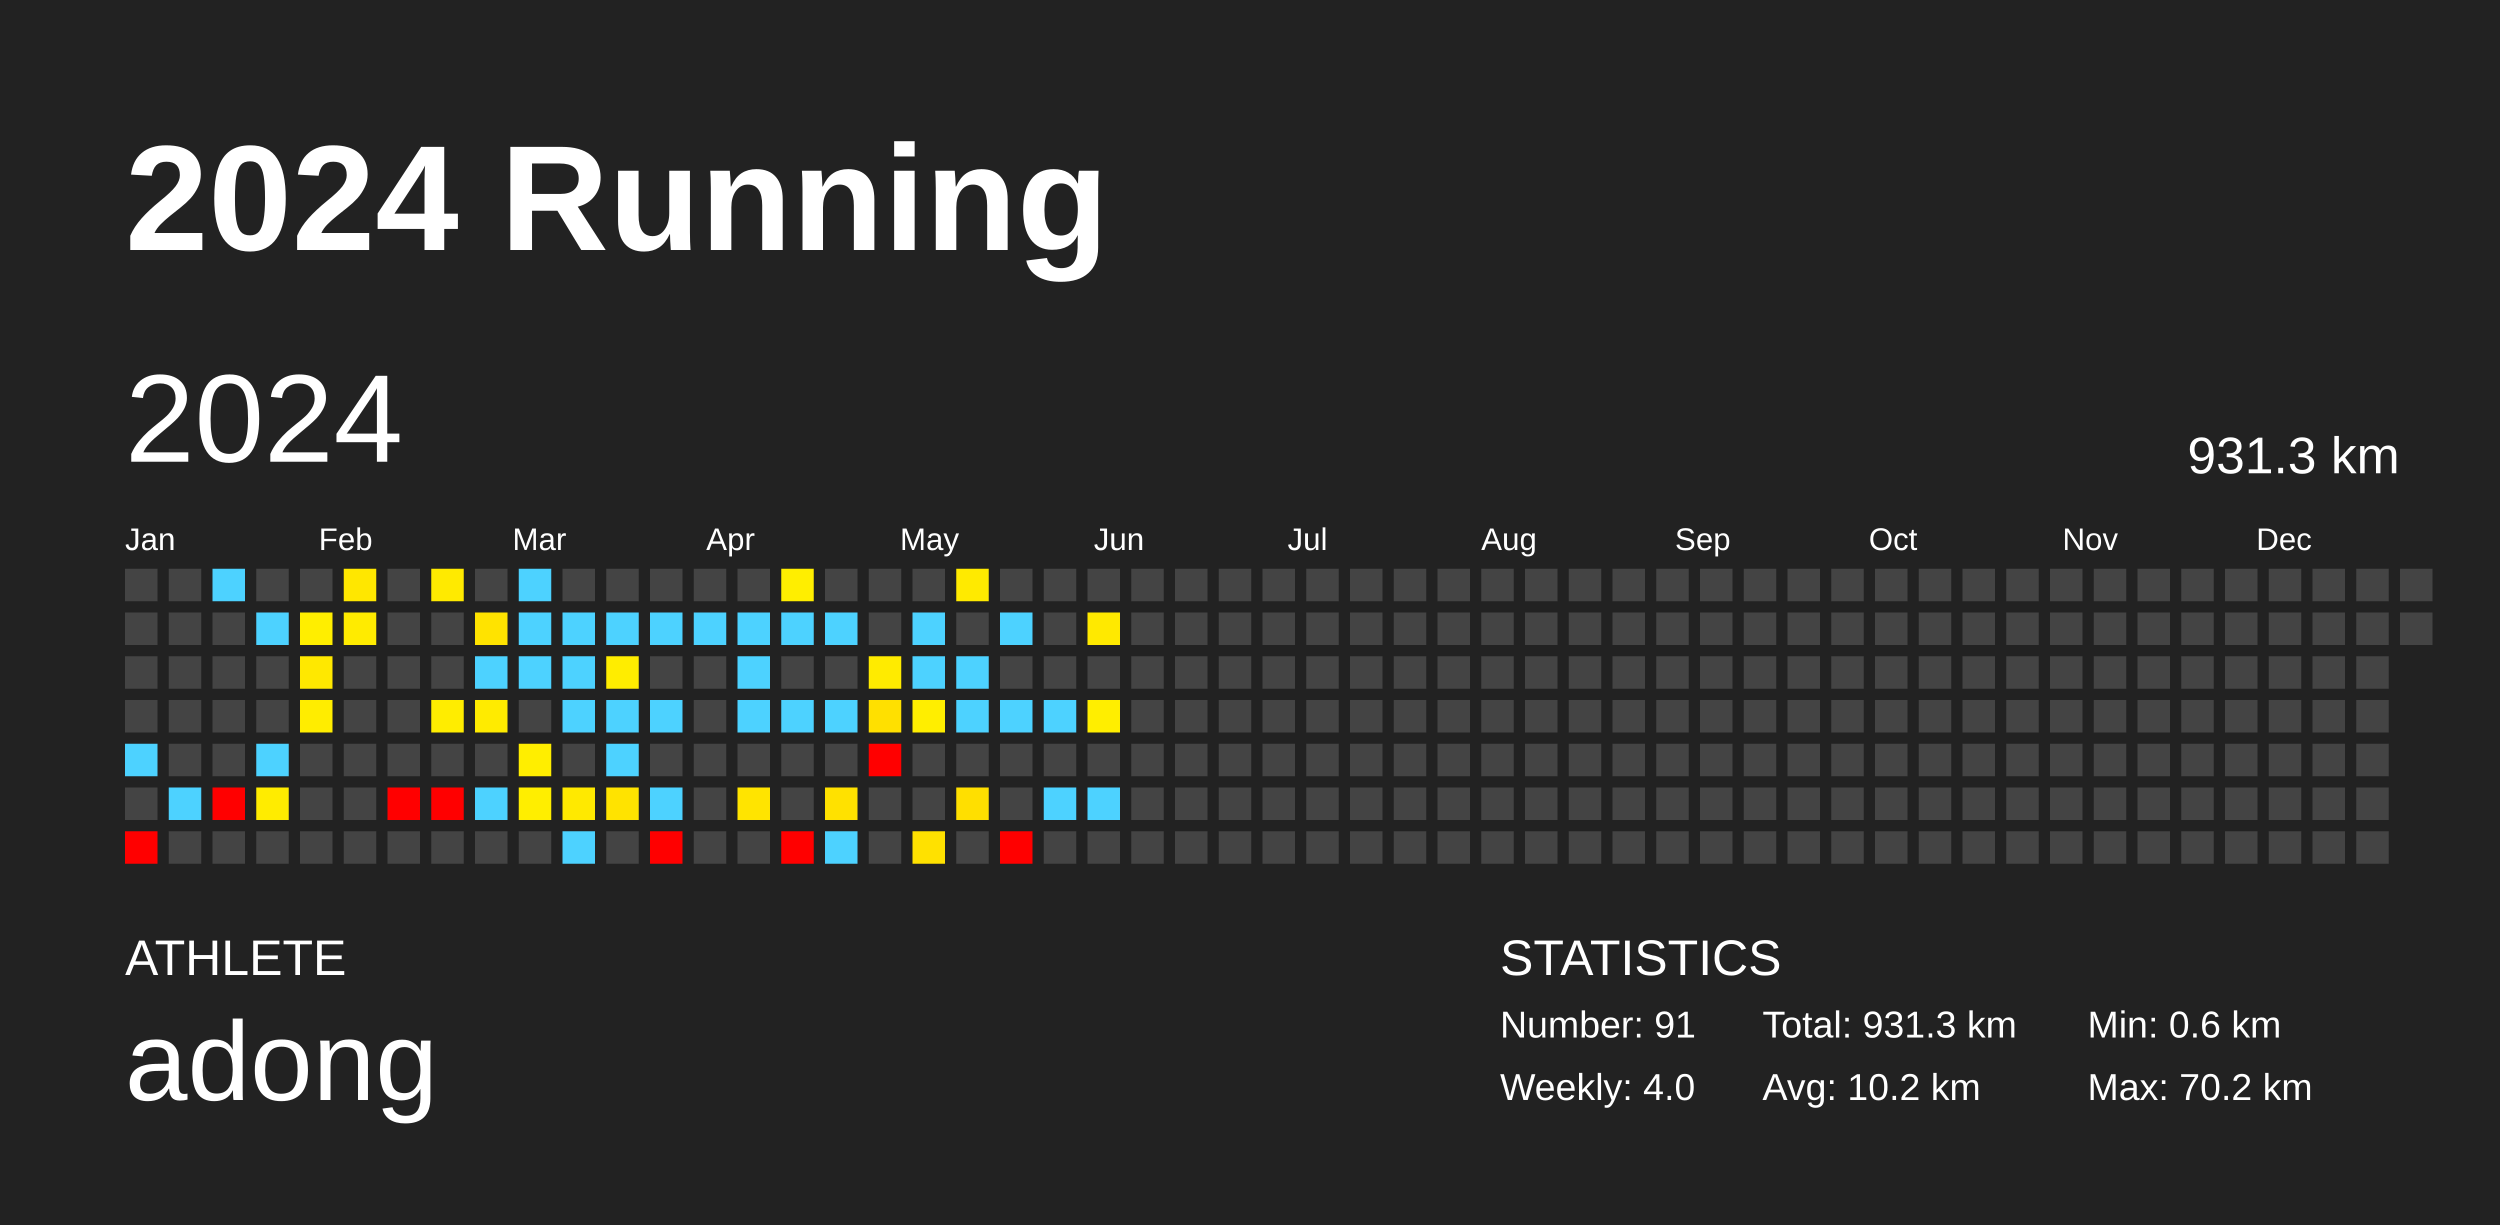
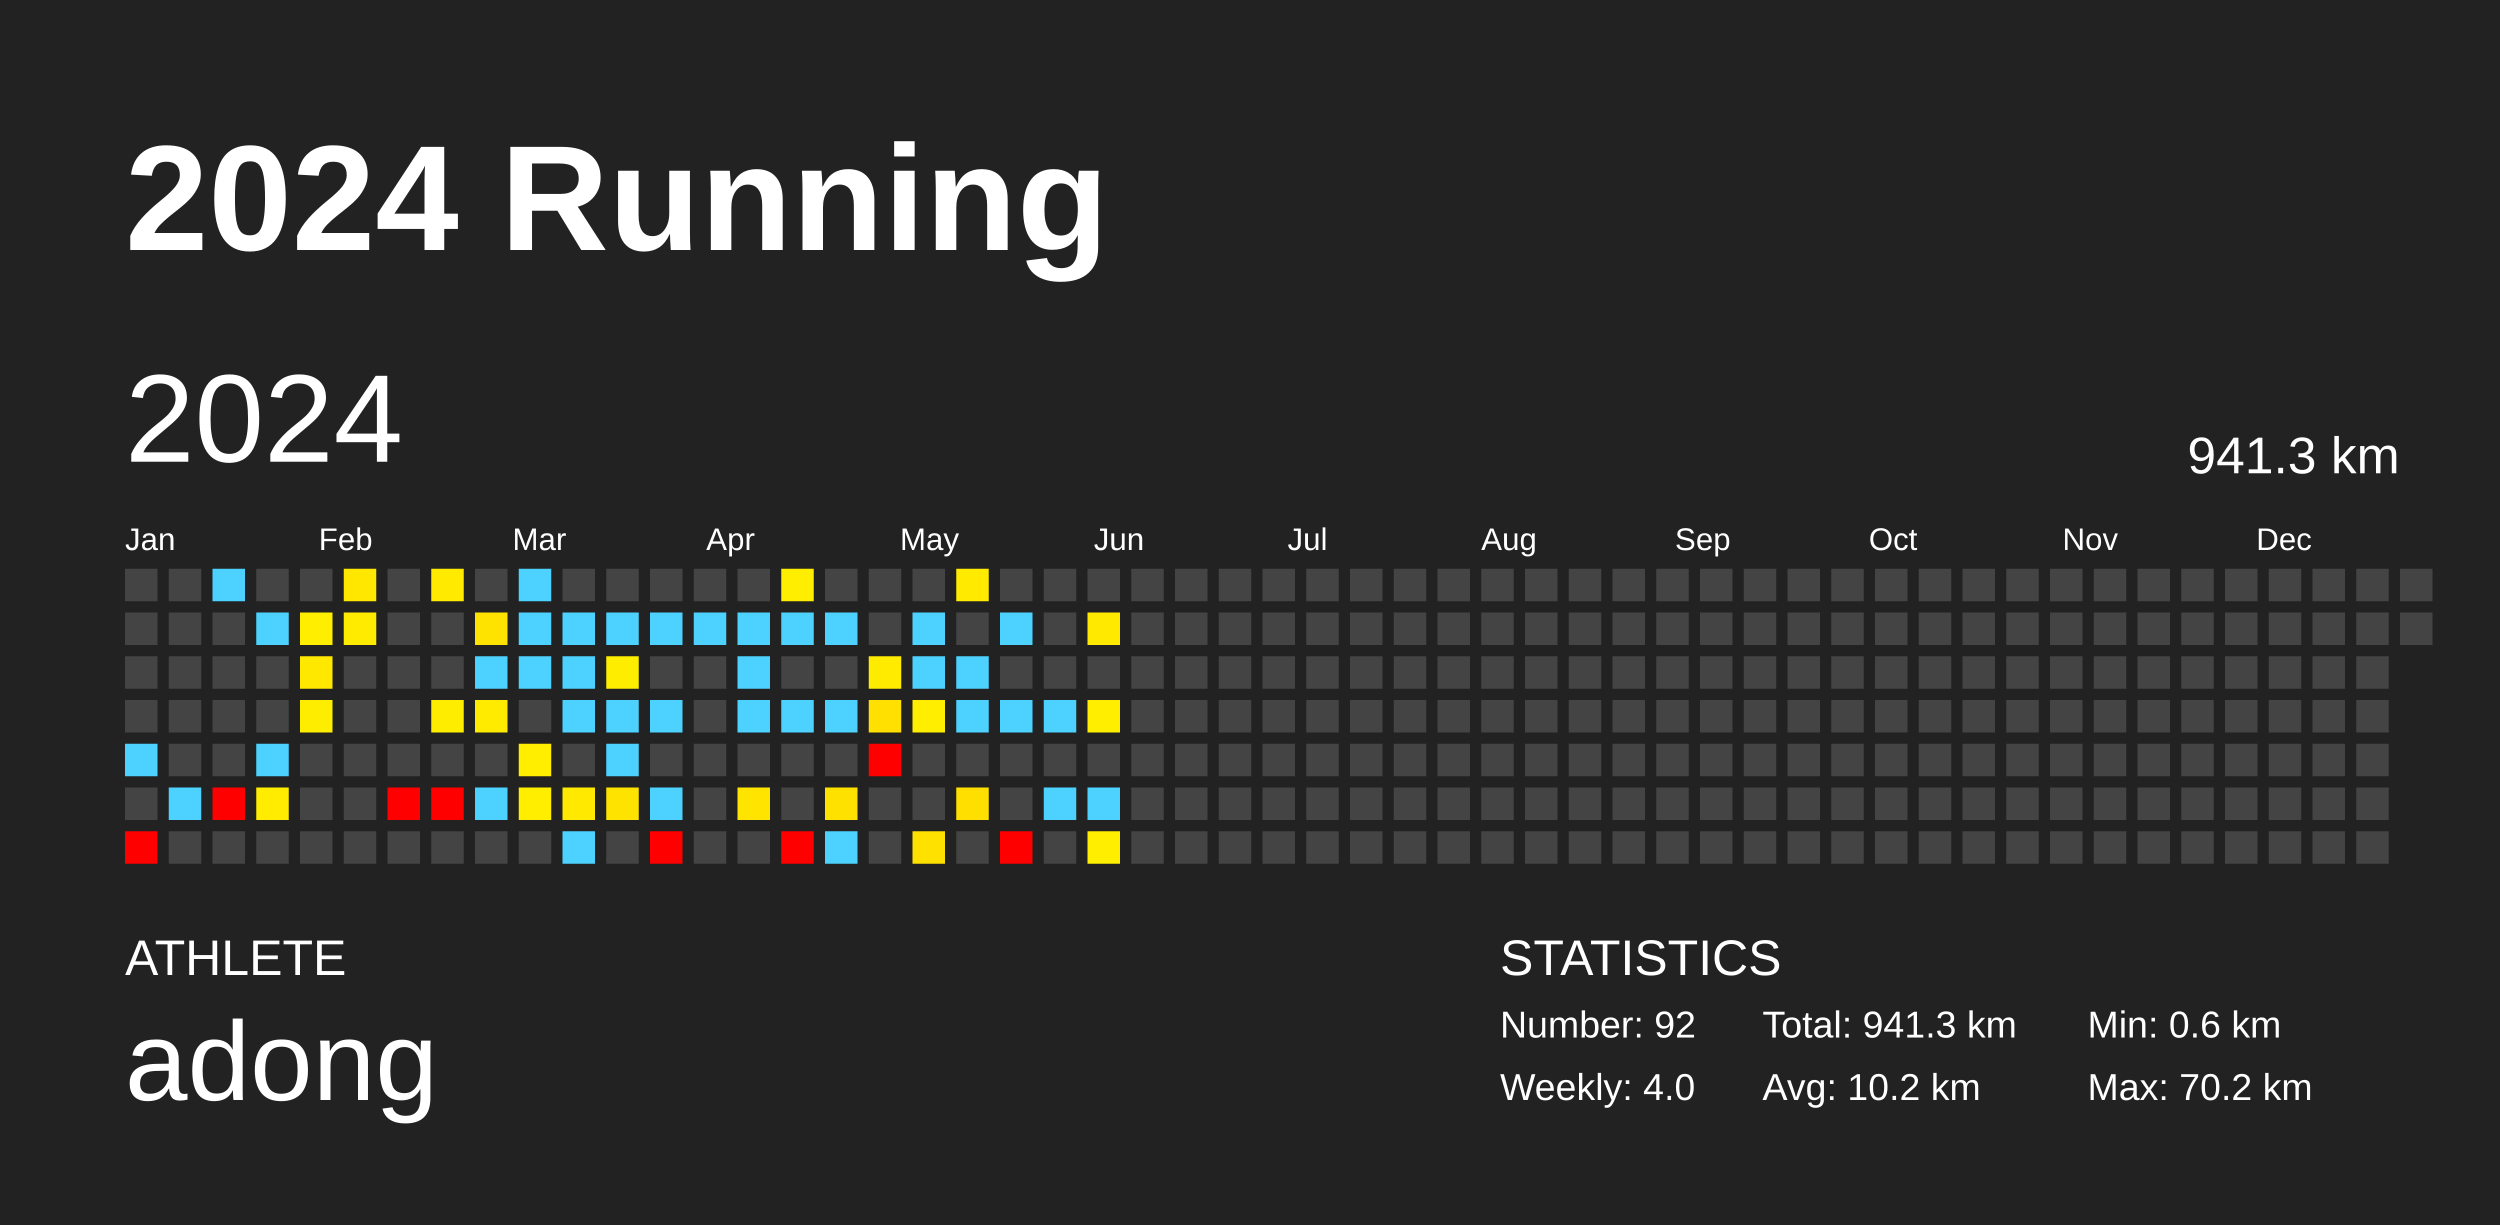
<svg xmlns="http://www.w3.org/2000/svg" baseProfile="full" height="98mm" version="1.1" viewBox="0,0,200,98" width="200mm">
  <defs />
  <rect fill="#222222" height="98" width="200" x="0" y="0" />
  <text fill="#FFFFFF" style="font-size:12px; font-family:Arial; font-weight:bold;" x="10" y="20">2024 Running</text>
  <text fill="#FFFFFF" style="font-size:4px; font-family:Arial" x="10" y="78">ATHLETE</text>
  <text fill="#FFFFFF" style="font-size:9px; font-family:Arial" x="10" y="88">adong</text>
  <text fill="#FFFFFF" style="font-size:4px; font-family:Arial" x="120" y="78">STATISTICS</text>
-   <text fill="#FFFFFF" style="font-size:3px; font-family:Arial" x="120" y="83">Number: 91</text>
+   <text fill="#FFFFFF" style="font-size:3px; font-family:Arial" x="120" y="83">Number: 92</text>
  <text fill="#FFFFFF" style="font-size:3px; font-family:Arial" x="120" y="88">Weekly: 4.0</text>
-   <text fill="#FFFFFF" style="font-size:3px; font-family:Arial" x="141" y="83">Total: 931.3 km</text>
+   <text fill="#FFFFFF" style="font-size:3px; font-family:Arial" x="141" y="83">Total: 941.3 km</text>
  <text fill="#FFFFFF" style="font-size:3px; font-family:Arial" x="141" y="88">Avg: 10.2 km</text>
  <text fill="#FFFFFF" style="font-size:3px; font-family:Arial" x="167" y="83">Min: 0.6 km</text>
  <text fill="#FFFFFF" style="font-size:3px; font-family:Arial" x="167" y="88">Max: 70.2 km</text>
  <text dominant-baseline="hanging" fill="#FFFFFF" style="font-size:10.0px; font-family:Arial;" x="10" y="30">2024</text>
-   <text dominant-baseline="hanging" fill="#FFFFFF" style="font-size:4.125px; font-family:Arial;" x="175" y="35">931.3 km</text>
+   <text dominant-baseline="hanging" fill="#FFFFFF" style="font-size:4.125px; font-family:Arial;" x="175" y="35">941.3 km</text>
  <text fill="#FFFFFF" style="font-size:2.5px; font-family:Arial" x="10.0" y="44">Jan</text>
  <text fill="#FFFFFF" style="font-size:2.5px; font-family:Arial" x="25.5" y="44">Feb</text>
  <text fill="#FFFFFF" style="font-size:2.5px; font-family:Arial" x="41.0" y="44">Mar</text>
  <text fill="#FFFFFF" style="font-size:2.5px; font-family:Arial" x="56.5" y="44">Apr</text>
  <text fill="#FFFFFF" style="font-size:2.5px; font-family:Arial" x="72.0" y="44">May</text>
  <text fill="#FFFFFF" style="font-size:2.5px; font-family:Arial" x="87.5" y="44">Jun</text>
  <text fill="#FFFFFF" style="font-size:2.5px; font-family:Arial" x="103.0" y="44">Jul</text>
  <text fill="#FFFFFF" style="font-size:2.5px; font-family:Arial" x="118.5" y="44">Aug</text>
  <text fill="#FFFFFF" style="font-size:2.5px; font-family:Arial" x="134.0" y="44">Sep</text>
  <text fill="#FFFFFF" style="font-size:2.5px; font-family:Arial" x="149.5" y="44">Oct</text>
  <text fill="#FFFFFF" style="font-size:2.5px; font-family:Arial" x="165.0" y="44">Nov</text>
  <text fill="#FFFFFF" style="font-size:2.5px; font-family:Arial" x="180.5" y="44">Dec</text>
  <rect fill="#444444" height="2.6" width="2.6" x="10.0" y="45.5" />
  <rect fill="#444444" height="2.6" width="2.6" x="10.0" y="49.0" />
  <rect fill="#444444" height="2.6" width="2.6" x="10.0" y="52.5" />
  <rect fill="#444444" height="2.6" width="2.6" x="10.0" y="56.0" />
  <rect fill="#4dd2ff" height="2.6" width="2.6" x="10.0" y="59.5" />
  <rect fill="#444444" height="2.6" width="2.6" x="10.0" y="63.0" />
  <rect fill="red" height="2.6" width="2.6" x="10.0" y="66.5" />
  <rect fill="#444444" height="2.6" width="2.6" x="13.5" y="45.5" />
  <rect fill="#444444" height="2.6" width="2.6" x="13.5" y="49.0" />
  <rect fill="#444444" height="2.6" width="2.6" x="13.5" y="52.5" />
  <rect fill="#444444" height="2.6" width="2.6" x="13.5" y="56.0" />
  <rect fill="#444444" height="2.6" width="2.6" x="13.5" y="59.5" />
  <rect fill="#4dd2ff" height="2.6" width="2.6" x="13.5" y="63.0" />
  <rect fill="#444444" height="2.6" width="2.6" x="13.5" y="66.5" />
  <rect fill="#4dd2ff" height="2.6" width="2.6" x="17.0" y="45.5" />
  <rect fill="#444444" height="2.6" width="2.6" x="17.0" y="49.0" />
  <rect fill="#444444" height="2.6" width="2.6" x="17.0" y="52.5" />
  <rect fill="#444444" height="2.6" width="2.6" x="17.0" y="56.0" />
  <rect fill="#444444" height="2.6" width="2.6" x="17.0" y="59.5" />
  <rect fill="red" height="2.6" width="2.6" x="17.0" y="63.0" />
  <rect fill="#444444" height="2.6" width="2.6" x="17.0" y="66.5" />
  <rect fill="#444444" height="2.6" width="2.6" x="20.5" y="45.5" />
  <rect fill="#4dd2ff" height="2.6" width="2.6" x="20.5" y="49.0" />
  <rect fill="#444444" height="2.6" width="2.6" x="20.5" y="52.5" />
  <rect fill="#444444" height="2.6" width="2.6" x="20.5" y="56.0" />
  <rect fill="#4dd2ff" height="2.6" width="2.6" x="20.5" y="59.5" />
  <rect fill="#ffec00" height="2.6" width="2.6" x="20.5" y="63.0" />
  <rect fill="#444444" height="2.6" width="2.6" x="20.5" y="66.5" />
  <rect fill="#444444" height="2.6" width="2.6" x="24.0" y="45.5" />
  <rect fill="#ffee00" height="2.6" width="2.6" x="24.0" y="49.0" />
  <rect fill="#ffe800" height="2.6" width="2.6" x="24.0" y="52.5" />
  <rect fill="#ffed00" height="2.6" width="2.6" x="24.0" y="56.0" />
  <rect fill="#444444" height="2.6" width="2.6" x="24.0" y="59.5" />
  <rect fill="#444444" height="2.6" width="2.6" x="24.0" y="63.0" />
  <rect fill="#444444" height="2.6" width="2.6" x="24.0" y="66.5" />
  <rect fill="#ffe700" height="2.6" width="2.6" x="27.5" y="45.5" />
  <rect fill="#ffeb00" height="2.6" width="2.6" x="27.5" y="49.0" />
  <rect fill="#444444" height="2.6" width="2.6" x="27.5" y="52.5" />
  <rect fill="#444444" height="2.6" width="2.6" x="27.5" y="56.0" />
  <rect fill="#444444" height="2.6" width="2.6" x="27.5" y="59.5" />
  <rect fill="#444444" height="2.6" width="2.6" x="27.5" y="63.0" />
  <rect fill="#444444" height="2.6" width="2.6" x="27.5" y="66.5" />
  <rect fill="#444444" height="2.6" width="2.6" x="31.0" y="45.5" />
  <rect fill="#444444" height="2.6" width="2.6" x="31.0" y="49.0" />
  <rect fill="#444444" height="2.6" width="2.6" x="31.0" y="52.5" />
  <rect fill="#444444" height="2.6" width="2.6" x="31.0" y="56.0" />
  <rect fill="#444444" height="2.6" width="2.6" x="31.0" y="59.5" />
  <rect fill="red" height="2.6" width="2.6" x="31.0" y="63.0" />
  <rect fill="#444444" height="2.6" width="2.6" x="31.0" y="66.5" />
  <rect fill="#ffea00" height="2.6" width="2.6" x="34.5" y="45.5" />
  <rect fill="#444444" height="2.6" width="2.6" x="34.5" y="49.0" />
  <rect fill="#444444" height="2.6" width="2.6" x="34.5" y="52.5" />
  <rect fill="#ffed00" height="2.6" width="2.6" x="34.5" y="56.0" />
  <rect fill="#444444" height="2.6" width="2.6" x="34.5" y="59.5" />
  <rect fill="red" height="2.6" width="2.6" x="34.5" y="63.0" />
  <rect fill="#444444" height="2.6" width="2.6" x="34.5" y="66.5" />
  <rect fill="#444444" height="2.6" width="2.6" x="38.0" y="45.5" />
  <rect fill="#ffe300" height="2.6" width="2.6" x="38.0" y="49.0" />
  <rect fill="#4dd2ff" height="2.6" width="2.6" x="38.0" y="52.5" />
  <rect fill="#ffeb00" height="2.6" width="2.6" x="38.0" y="56.0" />
  <rect fill="#444444" height="2.6" width="2.6" x="38.0" y="59.5" />
  <rect fill="#4dd2ff" height="2.6" width="2.6" x="38.0" y="63.0" />
  <rect fill="#444444" height="2.6" width="2.6" x="38.0" y="66.5" />
  <rect fill="#4dd2ff" height="2.6" width="2.6" x="41.5" y="45.5" />
  <rect fill="#4dd2ff" height="2.6" width="2.6" x="41.5" y="49.0" />
  <rect fill="#4dd2ff" height="2.6" width="2.6" x="41.5" y="52.5" />
  <rect fill="#444444" height="2.6" width="2.6" x="41.5" y="56.0" />
  <rect fill="#ffee00" height="2.6" width="2.6" x="41.5" y="59.5" />
  <rect fill="#ffee00" height="2.6" width="2.6" x="41.5" y="63.0" />
  <rect fill="#444444" height="2.6" width="2.6" x="41.5" y="66.5" />
  <rect fill="#444444" height="2.6" width="2.6" x="45.0" y="45.5" />
  <rect fill="#4dd2ff" height="2.6" width="2.6" x="45.0" y="49.0" />
  <rect fill="#4dd2ff" height="2.6" width="2.6" x="45.0" y="52.5" />
  <rect fill="#4dd2ff" height="2.6" width="2.6" x="45.0" y="56.0" />
  <rect fill="#444444" height="2.6" width="2.6" x="45.0" y="59.5" />
  <rect fill="#ffe900" height="2.6" width="2.6" x="45.0" y="63.0" />
  <rect fill="#4dd2ff" height="2.6" width="2.6" x="45.0" y="66.5" />
  <rect fill="#444444" height="2.6" width="2.6" x="48.5" y="45.5" />
  <rect fill="#4dd2ff" height="2.6" width="2.6" x="48.5" y="49.0" />
  <rect fill="#ffed00" height="2.6" width="2.6" x="48.5" y="52.5" />
  <rect fill="#4dd2ff" height="2.6" width="2.6" x="48.5" y="56.0" />
  <rect fill="#4dd2ff" height="2.6" width="2.6" x="48.5" y="59.5" />
  <rect fill="#ffe300" height="2.6" width="2.6" x="48.5" y="63.0" />
  <rect fill="#444444" height="2.6" width="2.6" x="48.5" y="66.5" />
  <rect fill="#444444" height="2.6" width="2.6" x="52.0" y="45.5" />
  <rect fill="#4dd2ff" height="2.6" width="2.6" x="52.0" y="49.0" />
  <rect fill="#444444" height="2.6" width="2.6" x="52.0" y="52.5" />
  <rect fill="#4dd2ff" height="2.6" width="2.6" x="52.0" y="56.0" />
  <rect fill="#444444" height="2.6" width="2.6" x="52.0" y="59.5" />
  <rect fill="#4dd2ff" height="2.6" width="2.6" x="52.0" y="63.0" />
  <rect fill="red" height="2.6" width="2.6" x="52.0" y="66.5" />
  <rect fill="#444444" height="2.6" width="2.6" x="55.5" y="45.5" />
  <rect fill="#4dd2ff" height="2.6" width="2.6" x="55.5" y="49.0" />
  <rect fill="#444444" height="2.6" width="2.6" x="55.5" y="52.5" />
  <rect fill="#444444" height="2.6" width="2.6" x="55.5" y="56.0" />
  <rect fill="#444444" height="2.6" width="2.6" x="55.5" y="59.5" />
  <rect fill="#444444" height="2.6" width="2.6" x="55.5" y="63.0" />
  <rect fill="#444444" height="2.6" width="2.6" x="55.5" y="66.5" />
  <rect fill="#444444" height="2.6" width="2.6" x="59.0" y="45.5" />
  <rect fill="#4dd2ff" height="2.6" width="2.6" x="59.0" y="49.0" />
  <rect fill="#4dd2ff" height="2.6" width="2.6" x="59.0" y="52.5" />
  <rect fill="#4dd2ff" height="2.6" width="2.6" x="59.0" y="56.0" />
  <rect fill="#444444" height="2.6" width="2.6" x="59.0" y="59.5" />
  <rect fill="#ffe400" height="2.6" width="2.6" x="59.0" y="63.0" />
  <rect fill="#444444" height="2.6" width="2.6" x="59.0" y="66.5" />
  <rect fill="#ffee00" height="2.6" width="2.6" x="62.5" y="45.5" />
  <rect fill="#4dd2ff" height="2.6" width="2.6" x="62.5" y="49.0" />
  <rect fill="#444444" height="2.6" width="2.6" x="62.5" y="52.5" />
  <rect fill="#4dd2ff" height="2.6" width="2.6" x="62.5" y="56.0" />
  <rect fill="#444444" height="2.6" width="2.6" x="62.5" y="59.5" />
  <rect fill="#444444" height="2.6" width="2.6" x="62.5" y="63.0" />
  <rect fill="red" height="2.6" width="2.6" x="62.5" y="66.5" />
  <rect fill="#444444" height="2.6" width="2.6" x="66.0" y="45.5" />
  <rect fill="#4dd2ff" height="2.6" width="2.6" x="66.0" y="49.0" />
  <rect fill="#444444" height="2.6" width="2.6" x="66.0" y="52.5" />
  <rect fill="#4dd2ff" height="2.6" width="2.6" x="66.0" y="56.0" />
  <rect fill="#444444" height="2.6" width="2.6" x="66.0" y="59.5" />
  <rect fill="#ffe100" height="2.6" width="2.6" x="66.0" y="63.0" />
  <rect fill="#4dd2ff" height="2.6" width="2.6" x="66.0" y="66.5" />
  <rect fill="#444444" height="2.6" width="2.6" x="69.5" y="45.5" />
  <rect fill="#444444" height="2.6" width="2.6" x="69.5" y="49.0" />
  <rect fill="#ffeb00" height="2.6" width="2.6" x="69.5" y="52.5" />
  <rect fill="#ffe000" height="2.6" width="2.6" x="69.5" y="56.0" />
  <rect fill="red" height="2.6" width="2.6" x="69.5" y="59.5" />
  <rect fill="#444444" height="2.6" width="2.6" x="69.5" y="63.0" />
  <rect fill="#444444" height="2.6" width="2.6" x="69.5" y="66.5" />
  <rect fill="#444444" height="2.6" width="2.6" x="73.0" y="45.5" />
  <rect fill="#4dd2ff" height="2.6" width="2.6" x="73.0" y="49.0" />
  <rect fill="#4dd2ff" height="2.6" width="2.6" x="73.0" y="52.5" />
  <rect fill="#ffee00" height="2.6" width="2.6" x="73.0" y="56.0" />
  <rect fill="#444444" height="2.6" width="2.6" x="73.0" y="59.5" />
  <rect fill="#444444" height="2.6" width="2.6" x="73.0" y="63.0" />
  <rect fill="#ffe100" height="2.6" width="2.6" x="73.0" y="66.5" />
  <rect fill="#ffea00" height="2.6" width="2.6" x="76.5" y="45.5" />
  <rect fill="#444444" height="2.6" width="2.6" x="76.5" y="49.0" />
  <rect fill="#4dd2ff" height="2.6" width="2.6" x="76.5" y="52.5" />
  <rect fill="#4dd2ff" height="2.6" width="2.6" x="76.5" y="56.0" />
  <rect fill="#444444" height="2.6" width="2.6" x="76.5" y="59.5" />
  <rect fill="#ffdf00" height="2.6" width="2.6" x="76.5" y="63.0" />
  <rect fill="#444444" height="2.6" width="2.6" x="76.5" y="66.5" />
  <rect fill="#444444" height="2.6" width="2.6" x="80.0" y="45.5" />
  <rect fill="#4dd2ff" height="2.6" width="2.6" x="80.0" y="49.0" />
  <rect fill="#444444" height="2.6" width="2.6" x="80.0" y="52.5" />
  <rect fill="#4dd2ff" height="2.6" width="2.6" x="80.0" y="56.0" />
  <rect fill="#444444" height="2.6" width="2.6" x="80.0" y="59.5" />
  <rect fill="#444444" height="2.6" width="2.6" x="80.0" y="63.0" />
  <rect fill="red" height="2.6" width="2.6" x="80.0" y="66.5" />
  <rect fill="#444444" height="2.6" width="2.6" x="83.5" y="45.5" />
  <rect fill="#444444" height="2.6" width="2.6" x="83.5" y="49.0" />
  <rect fill="#444444" height="2.6" width="2.6" x="83.5" y="52.5" />
  <rect fill="#4dd2ff" height="2.6" width="2.6" x="83.5" y="56.0" />
  <rect fill="#444444" height="2.6" width="2.6" x="83.5" y="59.5" />
  <rect fill="#4dd2ff" height="2.6" width="2.6" x="83.5" y="63.0" />
  <rect fill="#444444" height="2.6" width="2.6" x="83.5" y="66.5" />
  <rect fill="#444444" height="2.6" width="2.6" x="87.0" y="45.5" />
  <rect fill="#ffe900" height="2.6" width="2.6" x="87.0" y="49.0" />
  <rect fill="#444444" height="2.6" width="2.6" x="87.0" y="52.5" />
  <rect fill="#ffee00" height="2.6" width="2.6" x="87.0" y="56.0" />
  <rect fill="#444444" height="2.6" width="2.6" x="87.0" y="59.5" />
  <rect fill="#4dd2ff" height="2.6" width="2.6" x="87.0" y="63.0" />
-   <rect fill="#444444" height="2.6" width="2.6" x="87.0" y="66.5" />
+   <rect fill="#ffee00" height="2.6" width="2.6" x="87.0" y="66.5" />
  <rect fill="#444444" height="2.6" width="2.6" x="90.5" y="45.5" />
  <rect fill="#444444" height="2.6" width="2.6" x="90.5" y="49.0" />
  <rect fill="#444444" height="2.6" width="2.6" x="90.5" y="52.5" />
  <rect fill="#444444" height="2.6" width="2.6" x="90.5" y="56.0" />
  <rect fill="#444444" height="2.6" width="2.6" x="90.5" y="59.5" />
  <rect fill="#444444" height="2.6" width="2.6" x="90.5" y="63.0" />
  <rect fill="#444444" height="2.6" width="2.6" x="90.5" y="66.5" />
  <rect fill="#444444" height="2.6" width="2.6" x="94.0" y="45.5" />
  <rect fill="#444444" height="2.6" width="2.6" x="94.0" y="49.0" />
  <rect fill="#444444" height="2.6" width="2.6" x="94.0" y="52.5" />
  <rect fill="#444444" height="2.6" width="2.6" x="94.0" y="56.0" />
  <rect fill="#444444" height="2.6" width="2.6" x="94.0" y="59.5" />
  <rect fill="#444444" height="2.6" width="2.6" x="94.0" y="63.0" />
  <rect fill="#444444" height="2.6" width="2.6" x="94.0" y="66.5" />
  <rect fill="#444444" height="2.6" width="2.6" x="97.5" y="45.5" />
  <rect fill="#444444" height="2.6" width="2.6" x="97.5" y="49.0" />
  <rect fill="#444444" height="2.6" width="2.6" x="97.5" y="52.5" />
  <rect fill="#444444" height="2.6" width="2.6" x="97.5" y="56.0" />
  <rect fill="#444444" height="2.6" width="2.6" x="97.5" y="59.5" />
  <rect fill="#444444" height="2.6" width="2.6" x="97.5" y="63.0" />
  <rect fill="#444444" height="2.6" width="2.6" x="97.5" y="66.5" />
  <rect fill="#444444" height="2.6" width="2.6" x="101.0" y="45.5" />
  <rect fill="#444444" height="2.6" width="2.6" x="101.0" y="49.0" />
  <rect fill="#444444" height="2.6" width="2.6" x="101.0" y="52.5" />
  <rect fill="#444444" height="2.6" width="2.6" x="101.0" y="56.0" />
  <rect fill="#444444" height="2.6" width="2.6" x="101.0" y="59.5" />
  <rect fill="#444444" height="2.6" width="2.6" x="101.0" y="63.0" />
  <rect fill="#444444" height="2.6" width="2.6" x="101.0" y="66.5" />
  <rect fill="#444444" height="2.6" width="2.6" x="104.5" y="45.5" />
  <rect fill="#444444" height="2.6" width="2.6" x="104.5" y="49.0" />
  <rect fill="#444444" height="2.6" width="2.6" x="104.5" y="52.5" />
  <rect fill="#444444" height="2.6" width="2.6" x="104.5" y="56.0" />
  <rect fill="#444444" height="2.6" width="2.6" x="104.5" y="59.5" />
  <rect fill="#444444" height="2.6" width="2.6" x="104.5" y="63.0" />
  <rect fill="#444444" height="2.6" width="2.6" x="104.5" y="66.5" />
  <rect fill="#444444" height="2.6" width="2.6" x="108.0" y="45.5" />
  <rect fill="#444444" height="2.6" width="2.6" x="108.0" y="49.0" />
  <rect fill="#444444" height="2.6" width="2.6" x="108.0" y="52.5" />
  <rect fill="#444444" height="2.6" width="2.6" x="108.0" y="56.0" />
  <rect fill="#444444" height="2.6" width="2.6" x="108.0" y="59.5" />
  <rect fill="#444444" height="2.6" width="2.6" x="108.0" y="63.0" />
  <rect fill="#444444" height="2.6" width="2.6" x="108.0" y="66.5" />
  <rect fill="#444444" height="2.6" width="2.6" x="111.5" y="45.5" />
  <rect fill="#444444" height="2.6" width="2.6" x="111.5" y="49.0" />
  <rect fill="#444444" height="2.6" width="2.6" x="111.5" y="52.5" />
  <rect fill="#444444" height="2.6" width="2.6" x="111.5" y="56.0" />
  <rect fill="#444444" height="2.6" width="2.6" x="111.5" y="59.5" />
  <rect fill="#444444" height="2.6" width="2.6" x="111.5" y="63.0" />
  <rect fill="#444444" height="2.6" width="2.6" x="111.5" y="66.5" />
  <rect fill="#444444" height="2.6" width="2.6" x="115.0" y="45.5" />
  <rect fill="#444444" height="2.6" width="2.6" x="115.0" y="49.0" />
  <rect fill="#444444" height="2.6" width="2.6" x="115.0" y="52.5" />
  <rect fill="#444444" height="2.6" width="2.6" x="115.0" y="56.0" />
  <rect fill="#444444" height="2.6" width="2.6" x="115.0" y="59.5" />
  <rect fill="#444444" height="2.6" width="2.6" x="115.0" y="63.0" />
  <rect fill="#444444" height="2.6" width="2.6" x="115.0" y="66.5" />
  <rect fill="#444444" height="2.6" width="2.6" x="118.5" y="45.5" />
  <rect fill="#444444" height="2.6" width="2.6" x="118.5" y="49.0" />
  <rect fill="#444444" height="2.6" width="2.6" x="118.5" y="52.5" />
  <rect fill="#444444" height="2.6" width="2.6" x="118.5" y="56.0" />
  <rect fill="#444444" height="2.6" width="2.6" x="118.5" y="59.5" />
  <rect fill="#444444" height="2.6" width="2.6" x="118.5" y="63.0" />
  <rect fill="#444444" height="2.6" width="2.6" x="118.5" y="66.5" />
  <rect fill="#444444" height="2.6" width="2.6" x="122.0" y="45.5" />
  <rect fill="#444444" height="2.6" width="2.6" x="122.0" y="49.0" />
  <rect fill="#444444" height="2.6" width="2.6" x="122.0" y="52.5" />
  <rect fill="#444444" height="2.6" width="2.6" x="122.0" y="56.0" />
  <rect fill="#444444" height="2.6" width="2.6" x="122.0" y="59.5" />
  <rect fill="#444444" height="2.6" width="2.6" x="122.0" y="63.0" />
  <rect fill="#444444" height="2.6" width="2.6" x="122.0" y="66.5" />
  <rect fill="#444444" height="2.6" width="2.6" x="125.5" y="45.5" />
  <rect fill="#444444" height="2.6" width="2.6" x="125.5" y="49.0" />
  <rect fill="#444444" height="2.6" width="2.6" x="125.5" y="52.5" />
  <rect fill="#444444" height="2.6" width="2.6" x="125.5" y="56.0" />
  <rect fill="#444444" height="2.6" width="2.6" x="125.5" y="59.5" />
  <rect fill="#444444" height="2.6" width="2.6" x="125.5" y="63.0" />
  <rect fill="#444444" height="2.6" width="2.6" x="125.5" y="66.5" />
  <rect fill="#444444" height="2.6" width="2.6" x="129.0" y="45.5" />
  <rect fill="#444444" height="2.6" width="2.6" x="129.0" y="49.0" />
  <rect fill="#444444" height="2.6" width="2.6" x="129.0" y="52.5" />
  <rect fill="#444444" height="2.6" width="2.6" x="129.0" y="56.0" />
  <rect fill="#444444" height="2.6" width="2.6" x="129.0" y="59.5" />
  <rect fill="#444444" height="2.6" width="2.6" x="129.0" y="63.0" />
  <rect fill="#444444" height="2.6" width="2.6" x="129.0" y="66.5" />
  <rect fill="#444444" height="2.6" width="2.6" x="132.5" y="45.5" />
  <rect fill="#444444" height="2.6" width="2.6" x="132.5" y="49.0" />
  <rect fill="#444444" height="2.6" width="2.6" x="132.5" y="52.5" />
  <rect fill="#444444" height="2.6" width="2.6" x="132.5" y="56.0" />
  <rect fill="#444444" height="2.6" width="2.6" x="132.5" y="59.5" />
  <rect fill="#444444" height="2.6" width="2.6" x="132.5" y="63.0" />
  <rect fill="#444444" height="2.6" width="2.6" x="132.5" y="66.5" />
  <rect fill="#444444" height="2.6" width="2.6" x="136.0" y="45.5" />
  <rect fill="#444444" height="2.6" width="2.6" x="136.0" y="49.0" />
  <rect fill="#444444" height="2.6" width="2.6" x="136.0" y="52.5" />
  <rect fill="#444444" height="2.6" width="2.6" x="136.0" y="56.0" />
  <rect fill="#444444" height="2.6" width="2.6" x="136.0" y="59.5" />
  <rect fill="#444444" height="2.6" width="2.6" x="136.0" y="63.0" />
  <rect fill="#444444" height="2.6" width="2.6" x="136.0" y="66.5" />
  <rect fill="#444444" height="2.6" width="2.6" x="139.5" y="45.5" />
  <rect fill="#444444" height="2.6" width="2.6" x="139.5" y="49.0" />
  <rect fill="#444444" height="2.6" width="2.6" x="139.5" y="52.5" />
  <rect fill="#444444" height="2.6" width="2.6" x="139.5" y="56.0" />
  <rect fill="#444444" height="2.6" width="2.6" x="139.5" y="59.5" />
  <rect fill="#444444" height="2.6" width="2.6" x="139.5" y="63.0" />
  <rect fill="#444444" height="2.6" width="2.6" x="139.5" y="66.5" />
  <rect fill="#444444" height="2.6" width="2.6" x="143.0" y="45.5" />
  <rect fill="#444444" height="2.6" width="2.6" x="143.0" y="49.0" />
  <rect fill="#444444" height="2.6" width="2.6" x="143.0" y="52.5" />
  <rect fill="#444444" height="2.6" width="2.6" x="143.0" y="56.0" />
  <rect fill="#444444" height="2.6" width="2.6" x="143.0" y="59.5" />
  <rect fill="#444444" height="2.6" width="2.6" x="143.0" y="63.0" />
  <rect fill="#444444" height="2.6" width="2.6" x="143.0" y="66.5" />
  <rect fill="#444444" height="2.6" width="2.6" x="146.5" y="45.5" />
  <rect fill="#444444" height="2.6" width="2.6" x="146.5" y="49.0" />
  <rect fill="#444444" height="2.6" width="2.6" x="146.5" y="52.5" />
  <rect fill="#444444" height="2.6" width="2.6" x="146.5" y="56.0" />
  <rect fill="#444444" height="2.6" width="2.6" x="146.5" y="59.5" />
  <rect fill="#444444" height="2.6" width="2.6" x="146.5" y="63.0" />
  <rect fill="#444444" height="2.6" width="2.6" x="146.5" y="66.5" />
  <rect fill="#444444" height="2.6" width="2.6" x="150.0" y="45.5" />
  <rect fill="#444444" height="2.6" width="2.6" x="150.0" y="49.0" />
  <rect fill="#444444" height="2.6" width="2.6" x="150.0" y="52.5" />
  <rect fill="#444444" height="2.6" width="2.6" x="150.0" y="56.0" />
  <rect fill="#444444" height="2.6" width="2.6" x="150.0" y="59.5" />
  <rect fill="#444444" height="2.6" width="2.6" x="150.0" y="63.0" />
  <rect fill="#444444" height="2.6" width="2.6" x="150.0" y="66.5" />
  <rect fill="#444444" height="2.6" width="2.6" x="153.5" y="45.5" />
  <rect fill="#444444" height="2.6" width="2.6" x="153.5" y="49.0" />
  <rect fill="#444444" height="2.6" width="2.6" x="153.5" y="52.5" />
  <rect fill="#444444" height="2.6" width="2.6" x="153.5" y="56.0" />
  <rect fill="#444444" height="2.6" width="2.6" x="153.5" y="59.5" />
  <rect fill="#444444" height="2.6" width="2.6" x="153.5" y="63.0" />
  <rect fill="#444444" height="2.6" width="2.6" x="153.5" y="66.5" />
  <rect fill="#444444" height="2.6" width="2.6" x="157.0" y="45.5" />
  <rect fill="#444444" height="2.6" width="2.6" x="157.0" y="49.0" />
  <rect fill="#444444" height="2.6" width="2.6" x="157.0" y="52.5" />
  <rect fill="#444444" height="2.6" width="2.6" x="157.0" y="56.0" />
  <rect fill="#444444" height="2.6" width="2.6" x="157.0" y="59.5" />
  <rect fill="#444444" height="2.6" width="2.6" x="157.0" y="63.0" />
  <rect fill="#444444" height="2.6" width="2.6" x="157.0" y="66.5" />
  <rect fill="#444444" height="2.6" width="2.6" x="160.5" y="45.5" />
  <rect fill="#444444" height="2.6" width="2.6" x="160.5" y="49.0" />
  <rect fill="#444444" height="2.6" width="2.6" x="160.5" y="52.5" />
  <rect fill="#444444" height="2.6" width="2.6" x="160.5" y="56.0" />
  <rect fill="#444444" height="2.6" width="2.6" x="160.5" y="59.5" />
  <rect fill="#444444" height="2.6" width="2.6" x="160.5" y="63.0" />
  <rect fill="#444444" height="2.6" width="2.6" x="160.5" y="66.5" />
  <rect fill="#444444" height="2.6" width="2.6" x="164.0" y="45.5" />
  <rect fill="#444444" height="2.6" width="2.6" x="164.0" y="49.0" />
  <rect fill="#444444" height="2.6" width="2.6" x="164.0" y="52.5" />
  <rect fill="#444444" height="2.6" width="2.6" x="164.0" y="56.0" />
  <rect fill="#444444" height="2.6" width="2.6" x="164.0" y="59.5" />
  <rect fill="#444444" height="2.6" width="2.6" x="164.0" y="63.0" />
  <rect fill="#444444" height="2.6" width="2.6" x="164.0" y="66.5" />
  <rect fill="#444444" height="2.6" width="2.6" x="167.5" y="45.5" />
  <rect fill="#444444" height="2.6" width="2.6" x="167.5" y="49.0" />
  <rect fill="#444444" height="2.6" width="2.6" x="167.5" y="52.5" />
  <rect fill="#444444" height="2.6" width="2.6" x="167.5" y="56.0" />
  <rect fill="#444444" height="2.6" width="2.6" x="167.5" y="59.5" />
  <rect fill="#444444" height="2.6" width="2.6" x="167.5" y="63.0" />
  <rect fill="#444444" height="2.6" width="2.6" x="167.5" y="66.5" />
  <rect fill="#444444" height="2.6" width="2.6" x="171.0" y="45.5" />
  <rect fill="#444444" height="2.6" width="2.6" x="171.0" y="49.0" />
  <rect fill="#444444" height="2.6" width="2.6" x="171.0" y="52.5" />
  <rect fill="#444444" height="2.6" width="2.6" x="171.0" y="56.0" />
  <rect fill="#444444" height="2.6" width="2.6" x="171.0" y="59.5" />
  <rect fill="#444444" height="2.6" width="2.6" x="171.0" y="63.0" />
  <rect fill="#444444" height="2.6" width="2.6" x="171.0" y="66.5" />
  <rect fill="#444444" height="2.6" width="2.6" x="174.5" y="45.5" />
  <rect fill="#444444" height="2.6" width="2.6" x="174.5" y="49.0" />
  <rect fill="#444444" height="2.6" width="2.6" x="174.5" y="52.5" />
  <rect fill="#444444" height="2.6" width="2.6" x="174.5" y="56.0" />
  <rect fill="#444444" height="2.6" width="2.6" x="174.5" y="59.5" />
  <rect fill="#444444" height="2.6" width="2.6" x="174.5" y="63.0" />
  <rect fill="#444444" height="2.6" width="2.6" x="174.5" y="66.5" />
  <rect fill="#444444" height="2.6" width="2.6" x="178.0" y="45.5" />
  <rect fill="#444444" height="2.6" width="2.6" x="178.0" y="49.0" />
  <rect fill="#444444" height="2.6" width="2.6" x="178.0" y="52.5" />
  <rect fill="#444444" height="2.6" width="2.6" x="178.0" y="56.0" />
  <rect fill="#444444" height="2.6" width="2.6" x="178.0" y="59.5" />
  <rect fill="#444444" height="2.6" width="2.6" x="178.0" y="63.0" />
  <rect fill="#444444" height="2.6" width="2.6" x="178.0" y="66.5" />
  <rect fill="#444444" height="2.6" width="2.6" x="181.5" y="45.5" />
  <rect fill="#444444" height="2.6" width="2.6" x="181.5" y="49.0" />
  <rect fill="#444444" height="2.6" width="2.6" x="181.5" y="52.5" />
  <rect fill="#444444" height="2.6" width="2.6" x="181.5" y="56.0" />
  <rect fill="#444444" height="2.6" width="2.6" x="181.5" y="59.5" />
  <rect fill="#444444" height="2.6" width="2.6" x="181.5" y="63.0" />
  <rect fill="#444444" height="2.6" width="2.6" x="181.5" y="66.5" />
  <rect fill="#444444" height="2.6" width="2.6" x="185.0" y="45.5" />
  <rect fill="#444444" height="2.6" width="2.6" x="185.0" y="49.0" />
  <rect fill="#444444" height="2.6" width="2.6" x="185.0" y="52.5" />
  <rect fill="#444444" height="2.6" width="2.6" x="185.0" y="56.0" />
  <rect fill="#444444" height="2.6" width="2.6" x="185.0" y="59.5" />
  <rect fill="#444444" height="2.6" width="2.6" x="185.0" y="63.0" />
  <rect fill="#444444" height="2.6" width="2.6" x="185.0" y="66.5" />
  <rect fill="#444444" height="2.6" width="2.6" x="188.5" y="45.5" />
  <rect fill="#444444" height="2.6" width="2.6" x="188.5" y="49.0" />
  <rect fill="#444444" height="2.6" width="2.6" x="188.5" y="52.5" />
  <rect fill="#444444" height="2.6" width="2.6" x="188.5" y="56.0" />
  <rect fill="#444444" height="2.6" width="2.6" x="188.5" y="59.5" />
  <rect fill="#444444" height="2.6" width="2.6" x="188.5" y="63.0" />
  <rect fill="#444444" height="2.6" width="2.6" x="188.5" y="66.5" />
  <rect fill="#444444" height="2.6" width="2.6" x="192.0" y="45.5" />
  <rect fill="#444444" height="2.6" width="2.6" x="192.0" y="49.0" />
</svg>
